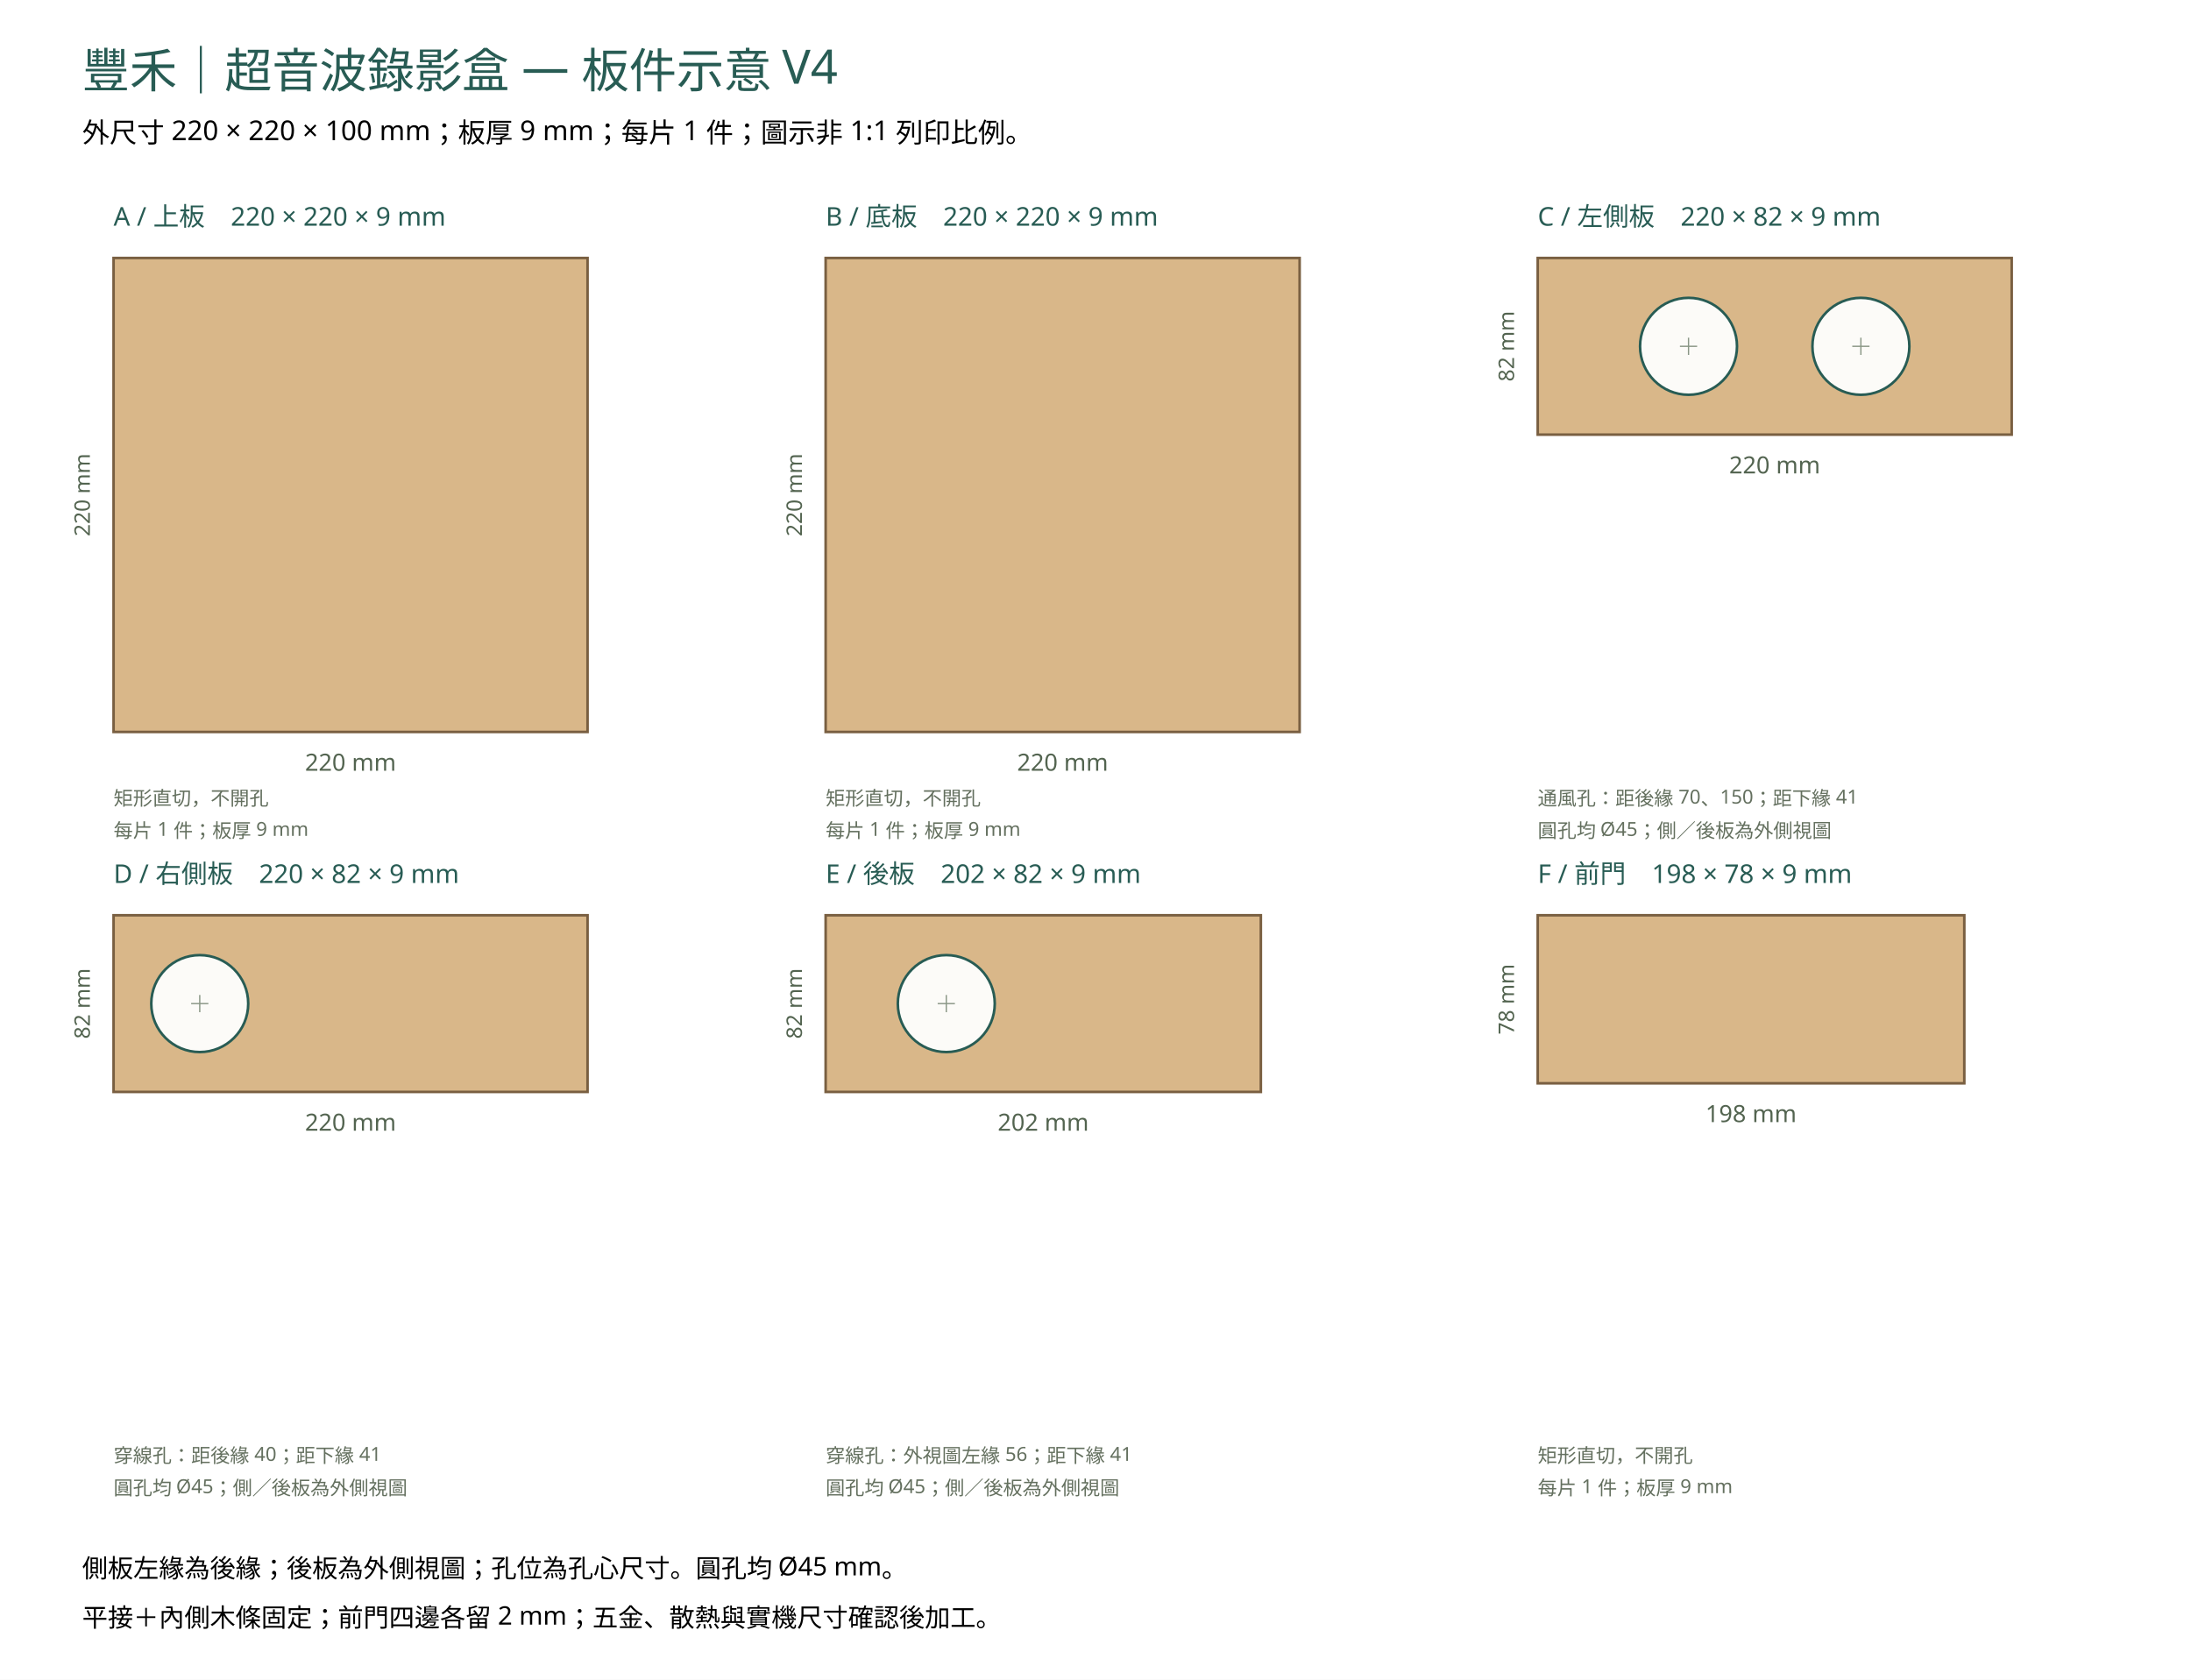
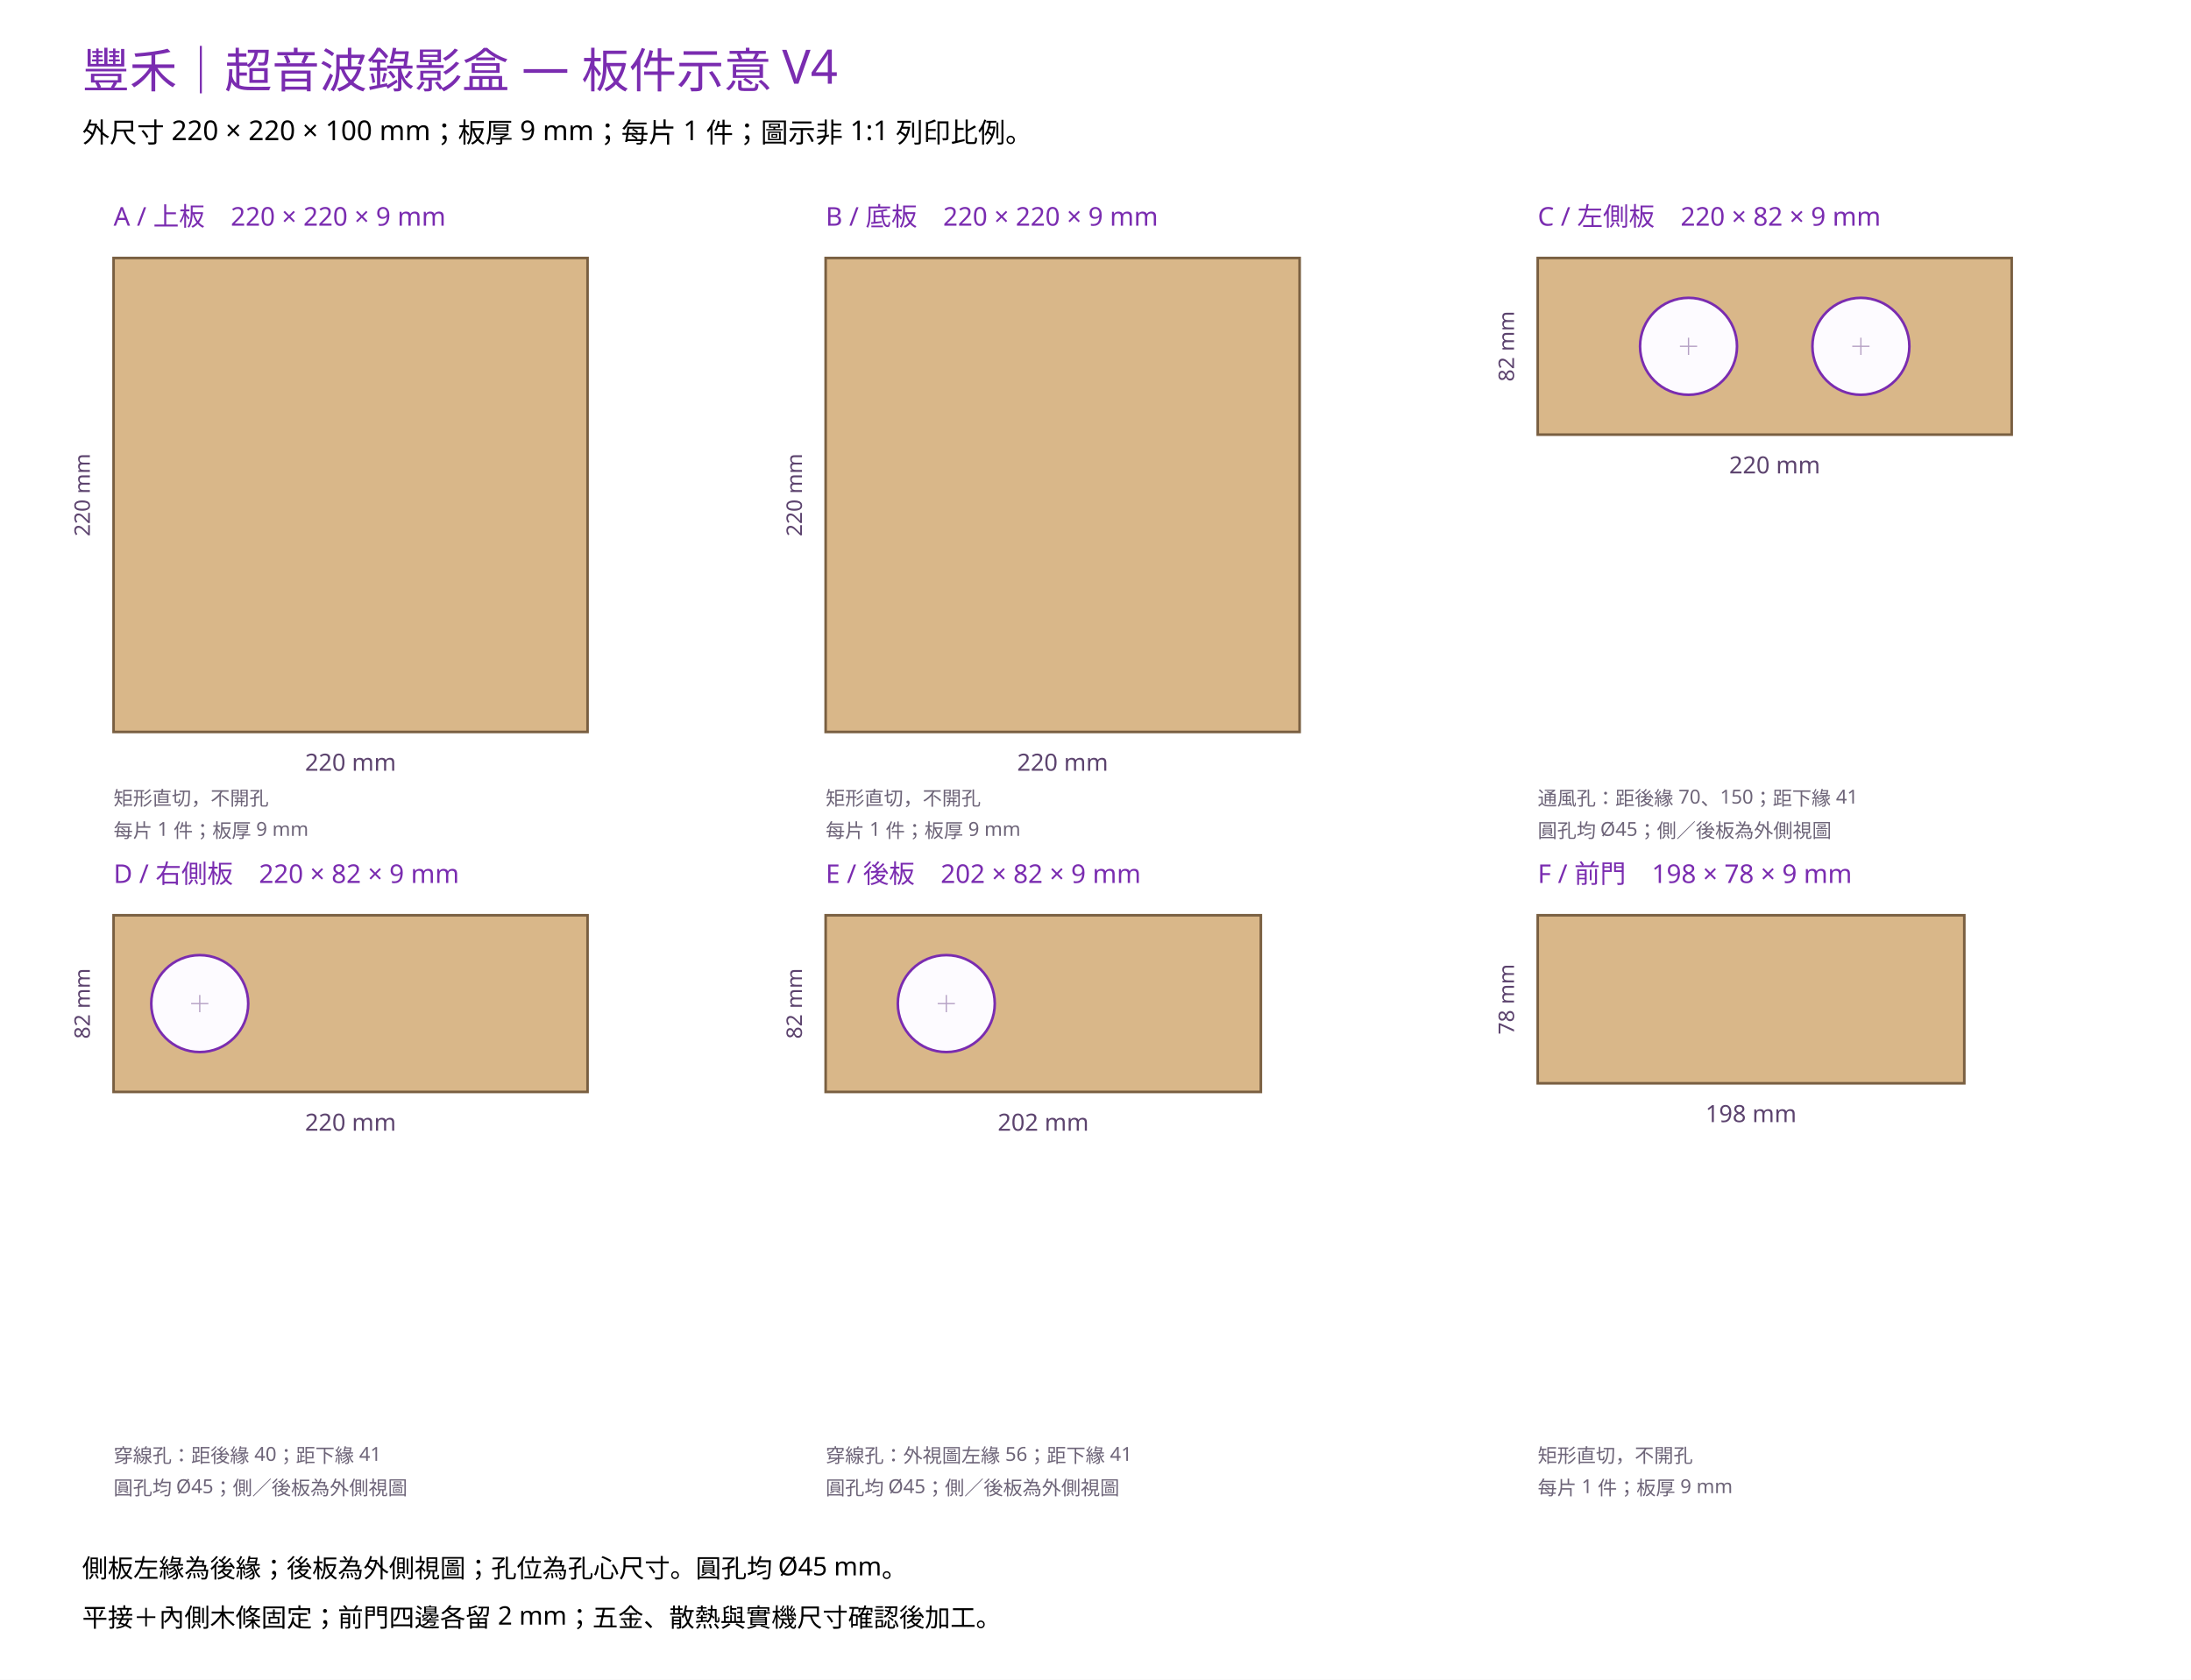
<svg xmlns="http://www.w3.org/2000/svg" width="1200" height="920" viewBox="0 0 1200 920">
  <rect width="1200" height="920" fill="#fff" />
  <g font-family="Microsoft JhengHei,sans-serif">
-     <text x="45" y="48" font-size="26" fill="#285c54">豐禾｜超音波錄影盒 — 板件示意 V4</text>
+     <text x="45" y="48" font-size="26" fill="#7a2cb0">豐禾｜超音波錄影盒 — 板件示意 V4</text>
    <text x="45" y="78" font-size="15">外尺寸 220 × 220 × 100 mm；板厚 9 mm；每片 1 件；圖示非 1:1 列印比例。</text>
    <g transform="translate(15,100) scale(1.18)">
-       <text x="40" y="20" font-size="12" fill="#285c54">A / 上板　220 × 220 × 9 mm</text>
+       <text x="40" y="20" font-size="12" fill="#7a2cb0">A / 上板　220 × 220 × 9 mm</text>
      <rect x="40" y="35" width="220" height="220" fill="#d9b789" stroke="#795f41" stroke-width="1.2" />
-       <text x="150.0" y="273" text-anchor="middle" font-size="11" fill="#536450">220 mm</text>
-       <text x="29" y="145.0" text-anchor="middle" font-size="10" fill="#536450" transform="rotate(-90 29 145.0)">220 mm</text>
-       <text x="40" y="289" font-size="9" fill="#64705f">矩形直切，不開孔</text>
-       <text x="40" y="304" font-size="9" fill="#64705f">每片 1 件；板厚 9 mm</text>
+       <text x="150.0" y="273" text-anchor="middle" font-size="11" fill="#5c436e">220 mm</text>
+       <text x="29" y="145.0" text-anchor="middle" font-size="10" fill="#5c436e" transform="rotate(-90 29 145.0)">220 mm</text>
+       <text x="40" y="289" font-size="9" fill="#6d6478">矩形直切，不開孔</text>
+       <text x="40" y="304" font-size="9" fill="#6d6478">每片 1 件；板厚 9 mm</text>
    </g>
    <g transform="translate(405,100) scale(1.18)">
-       <text x="40" y="20" font-size="12" fill="#285c54">B / 底板　220 × 220 × 9 mm</text>
+       <text x="40" y="20" font-size="12" fill="#7a2cb0">B / 底板　220 × 220 × 9 mm</text>
      <rect x="40" y="35" width="220" height="220" fill="#d9b789" stroke="#795f41" stroke-width="1.2" />
-       <text x="150.0" y="273" text-anchor="middle" font-size="11" fill="#536450">220 mm</text>
-       <text x="29" y="145.0" text-anchor="middle" font-size="10" fill="#536450" transform="rotate(-90 29 145.0)">220 mm</text>
-       <text x="40" y="289" font-size="9" fill="#64705f">矩形直切，不開孔</text>
-       <text x="40" y="304" font-size="9" fill="#64705f">每片 1 件；板厚 9 mm</text>
+       <text x="150.0" y="273" text-anchor="middle" font-size="11" fill="#5c436e">220 mm</text>
+       <text x="29" y="145.0" text-anchor="middle" font-size="10" fill="#5c436e" transform="rotate(-90 29 145.0)">220 mm</text>
+       <text x="40" y="289" font-size="9" fill="#6d6478">矩形直切，不開孔</text>
+       <text x="40" y="304" font-size="9" fill="#6d6478">每片 1 件；板厚 9 mm</text>
    </g>
    <g transform="translate(795,100) scale(1.18)">
-       <text x="40" y="20" font-size="12" fill="#285c54">C / 左側板　220 × 82 × 9 mm</text>
+       <text x="40" y="20" font-size="12" fill="#7a2cb0">C / 左側板　220 × 82 × 9 mm</text>
      <rect x="40" y="35" width="220" height="82" fill="#d9b789" stroke="#795f41" stroke-width="1.2" />
-       <circle cx="110" cy="76" r="22.5" fill="#fcfbf8" stroke="#285c54" stroke-width="1.2" />
-       <path d="M106,76h8 m-4,-4v8" stroke="#8a9786" stroke-width=".6" />
-       <circle cx="190" cy="76" r="22.5" fill="#fcfbf8" stroke="#285c54" stroke-width="1.2" />
-       <path d="M186,76h8 m-4,-4v8" stroke="#8a9786" stroke-width=".6" />
-       <text x="150.0" y="135" text-anchor="middle" font-size="11" fill="#536450">220 mm</text>
-       <text x="29" y="76.0" text-anchor="middle" font-size="10" fill="#536450" transform="rotate(-90 29 76.0)">82 mm</text>
-       <text x="40" y="289" font-size="9" fill="#64705f">通風孔：距後緣 70、150；距下緣 41</text>
-       <text x="40" y="304" font-size="9" fill="#64705f">圓孔均 Ø45；側／後板為外側視圖</text>
+       <circle cx="110" cy="76" r="22.5" fill="#fdfbff" stroke="#7a2cb0" stroke-width="1.2" />
+       <path d="M106,76h8 m-4,-4v8" stroke="#b6a2c5" stroke-width=".6" />
+       <circle cx="190" cy="76" r="22.5" fill="#fdfbff" stroke="#7a2cb0" stroke-width="1.2" />
+       <path d="M186,76h8 m-4,-4v8" stroke="#b6a2c5" stroke-width=".6" />
+       <text x="150.0" y="135" text-anchor="middle" font-size="11" fill="#5c436e">220 mm</text>
+       <text x="29" y="76.0" text-anchor="middle" font-size="10" fill="#5c436e" transform="rotate(-90 29 76.0)">82 mm</text>
+       <text x="40" y="289" font-size="9" fill="#6d6478">通風孔：距後緣 70、150；距下緣 41</text>
+       <text x="40" y="304" font-size="9" fill="#6d6478">圓孔均 Ø45；側／後板為外側視圖</text>
    </g>
    <g transform="translate(15,460) scale(1.18)">
-       <text x="40" y="20" font-size="12" fill="#285c54">D / 右側板　220 × 82 × 9 mm</text>
+       <text x="40" y="20" font-size="12" fill="#7a2cb0">D / 右側板　220 × 82 × 9 mm</text>
      <rect x="40" y="35" width="220" height="82" fill="#d9b789" stroke="#795f41" stroke-width="1.2" />
-       <circle cx="80" cy="76" r="22.5" fill="#fcfbf8" stroke="#285c54" stroke-width="1.2" />
-       <path d="M76,76h8 m-4,-4v8" stroke="#8a9786" stroke-width=".6" />
-       <text x="150.0" y="135" text-anchor="middle" font-size="11" fill="#536450">220 mm</text>
-       <text x="29" y="76.0" text-anchor="middle" font-size="10" fill="#536450" transform="rotate(-90 29 76.0)">82 mm</text>
-       <text x="40" y="289" font-size="9" fill="#64705f">穿線孔：距後緣 40；距下緣 41</text>
-       <text x="40" y="304" font-size="9" fill="#64705f">圓孔均 Ø45；側／後板為外側視圖</text>
+       <circle cx="80" cy="76" r="22.5" fill="#fdfbff" stroke="#7a2cb0" stroke-width="1.2" />
+       <path d="M76,76h8 m-4,-4v8" stroke="#b6a2c5" stroke-width=".6" />
+       <text x="150.0" y="135" text-anchor="middle" font-size="11" fill="#5c436e">220 mm</text>
+       <text x="29" y="76.0" text-anchor="middle" font-size="10" fill="#5c436e" transform="rotate(-90 29 76.0)">82 mm</text>
+       <text x="40" y="289" font-size="9" fill="#6d6478">穿線孔：距後緣 40；距下緣 41</text>
+       <text x="40" y="304" font-size="9" fill="#6d6478">圓孔均 Ø45；側／後板為外側視圖</text>
    </g>
    <g transform="translate(405,460) scale(1.18)">
-       <text x="40" y="20" font-size="12" fill="#285c54">E / 後板　202 × 82 × 9 mm</text>
+       <text x="40" y="20" font-size="12" fill="#7a2cb0">E / 後板　202 × 82 × 9 mm</text>
      <rect x="40" y="35" width="202" height="82" fill="#d9b789" stroke="#795f41" stroke-width="1.2" />
-       <circle cx="96" cy="76" r="22.5" fill="#fcfbf8" stroke="#285c54" stroke-width="1.2" />
-       <path d="M92,76h8 m-4,-4v8" stroke="#8a9786" stroke-width=".6" />
-       <text x="141.0" y="135" text-anchor="middle" font-size="11" fill="#536450">202 mm</text>
-       <text x="29" y="76.0" text-anchor="middle" font-size="10" fill="#536450" transform="rotate(-90 29 76.0)">82 mm</text>
-       <text x="40" y="289" font-size="9" fill="#64705f">穿線孔：外視圖左緣 56；距下緣 41</text>
-       <text x="40" y="304" font-size="9" fill="#64705f">圓孔均 Ø45；側／後板為外側視圖</text>
+       <circle cx="96" cy="76" r="22.5" fill="#fdfbff" stroke="#7a2cb0" stroke-width="1.2" />
+       <path d="M92,76h8 m-4,-4v8" stroke="#b6a2c5" stroke-width=".6" />
+       <text x="141.0" y="135" text-anchor="middle" font-size="11" fill="#5c436e">202 mm</text>
+       <text x="29" y="76.0" text-anchor="middle" font-size="10" fill="#5c436e" transform="rotate(-90 29 76.0)">82 mm</text>
+       <text x="40" y="289" font-size="9" fill="#6d6478">穿線孔：外視圖左緣 56；距下緣 41</text>
+       <text x="40" y="304" font-size="9" fill="#6d6478">圓孔均 Ø45；側／後板為外側視圖</text>
    </g>
    <g transform="translate(795,460) scale(1.18)">
-       <text x="40" y="20" font-size="12" fill="#285c54">F / 前門　198 × 78 × 9 mm</text>
+       <text x="40" y="20" font-size="12" fill="#7a2cb0">F / 前門　198 × 78 × 9 mm</text>
      <rect x="40" y="35" width="198" height="78" fill="#d9b789" stroke="#795f41" stroke-width="1.2" />
-       <text x="139.0" y="131" text-anchor="middle" font-size="11" fill="#536450">198 mm</text>
-       <text x="29" y="74.0" text-anchor="middle" font-size="10" fill="#536450" transform="rotate(-90 29 74.0)">78 mm</text>
-       <text x="40" y="289" font-size="9" fill="#64705f">矩形直切，不開孔</text>
-       <text x="40" y="304" font-size="9" fill="#64705f">每片 1 件；板厚 9 mm</text>
+       <text x="139.0" y="131" text-anchor="middle" font-size="11" fill="#5c436e">198 mm</text>
+       <text x="29" y="74.0" text-anchor="middle" font-size="10" fill="#5c436e" transform="rotate(-90 29 74.0)">78 mm</text>
+       <text x="40" y="289" font-size="9" fill="#6d6478">矩形直切，不開孔</text>
+       <text x="40" y="304" font-size="9" fill="#6d6478">每片 1 件；板厚 9 mm</text>
    </g>
    <text x="45" y="864" font-size="14">側板左緣為後緣；後板為外側視圖；孔位為孔心尺寸。圓孔均 Ø45 mm。</text>
    <text x="45" y="891" font-size="14">平接＋內側木條固定；前門四邊各留 2 mm；五金、散熱與實機尺寸確認後加工。</text>
  </g>
</svg>
